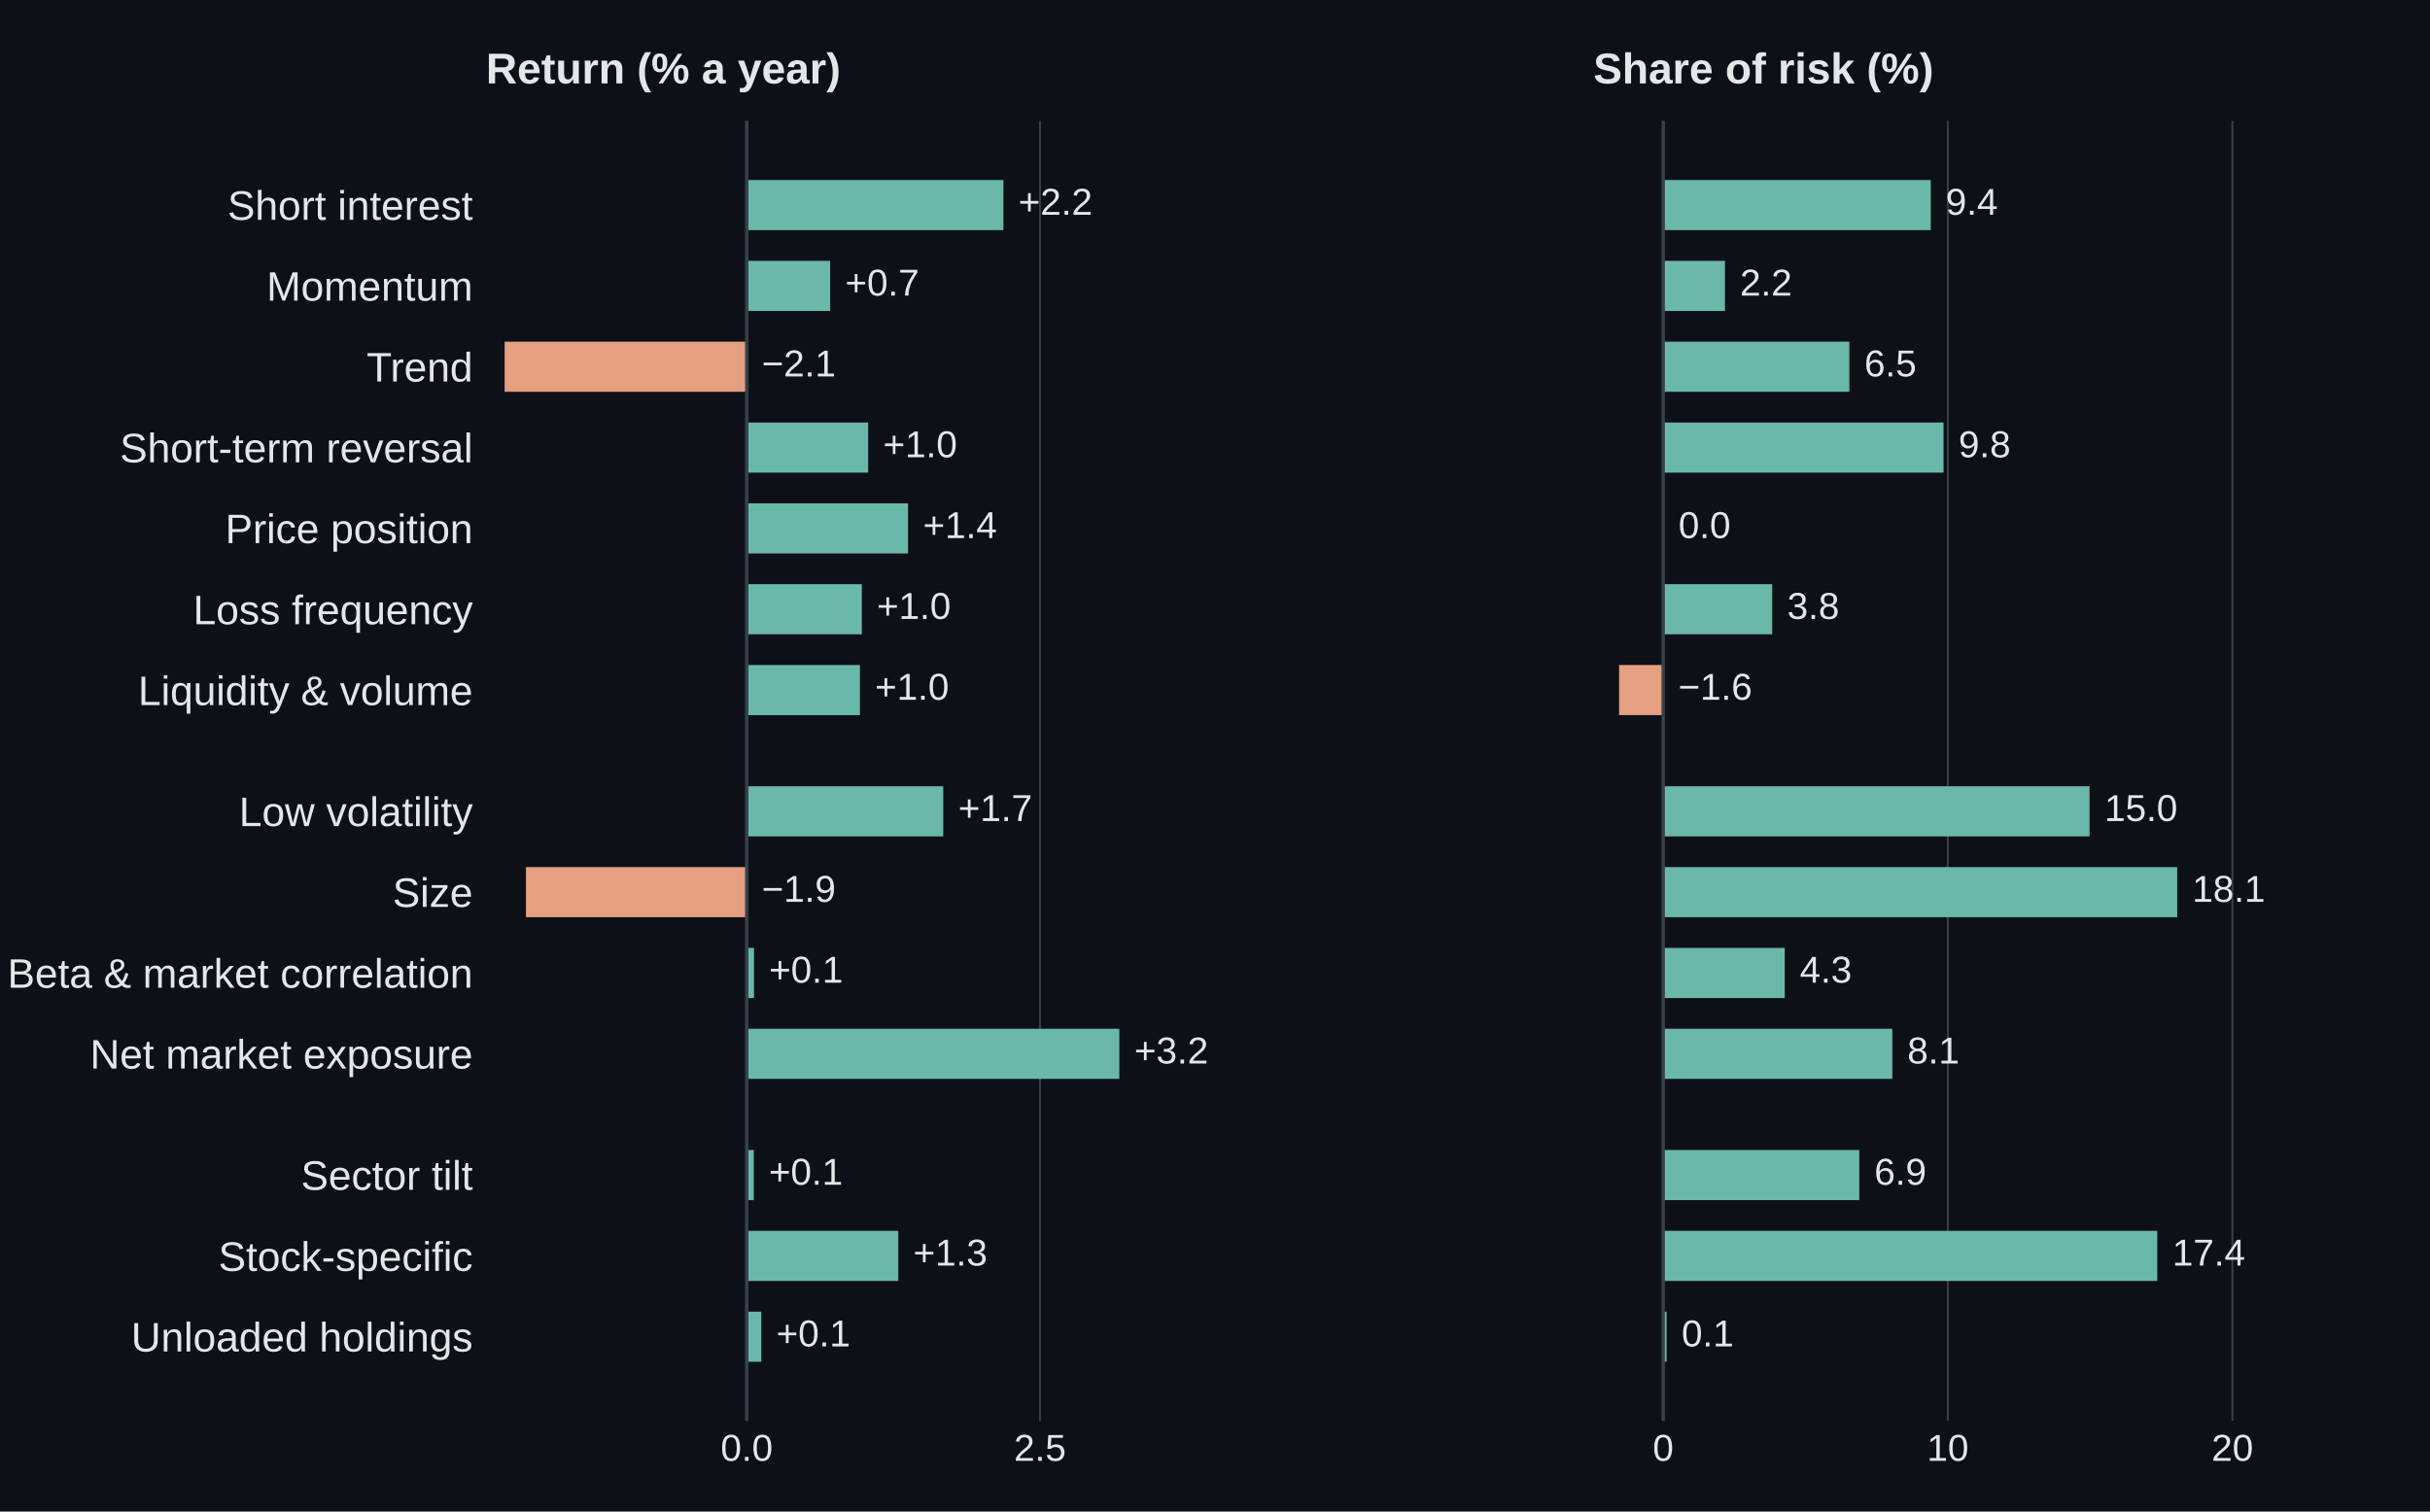
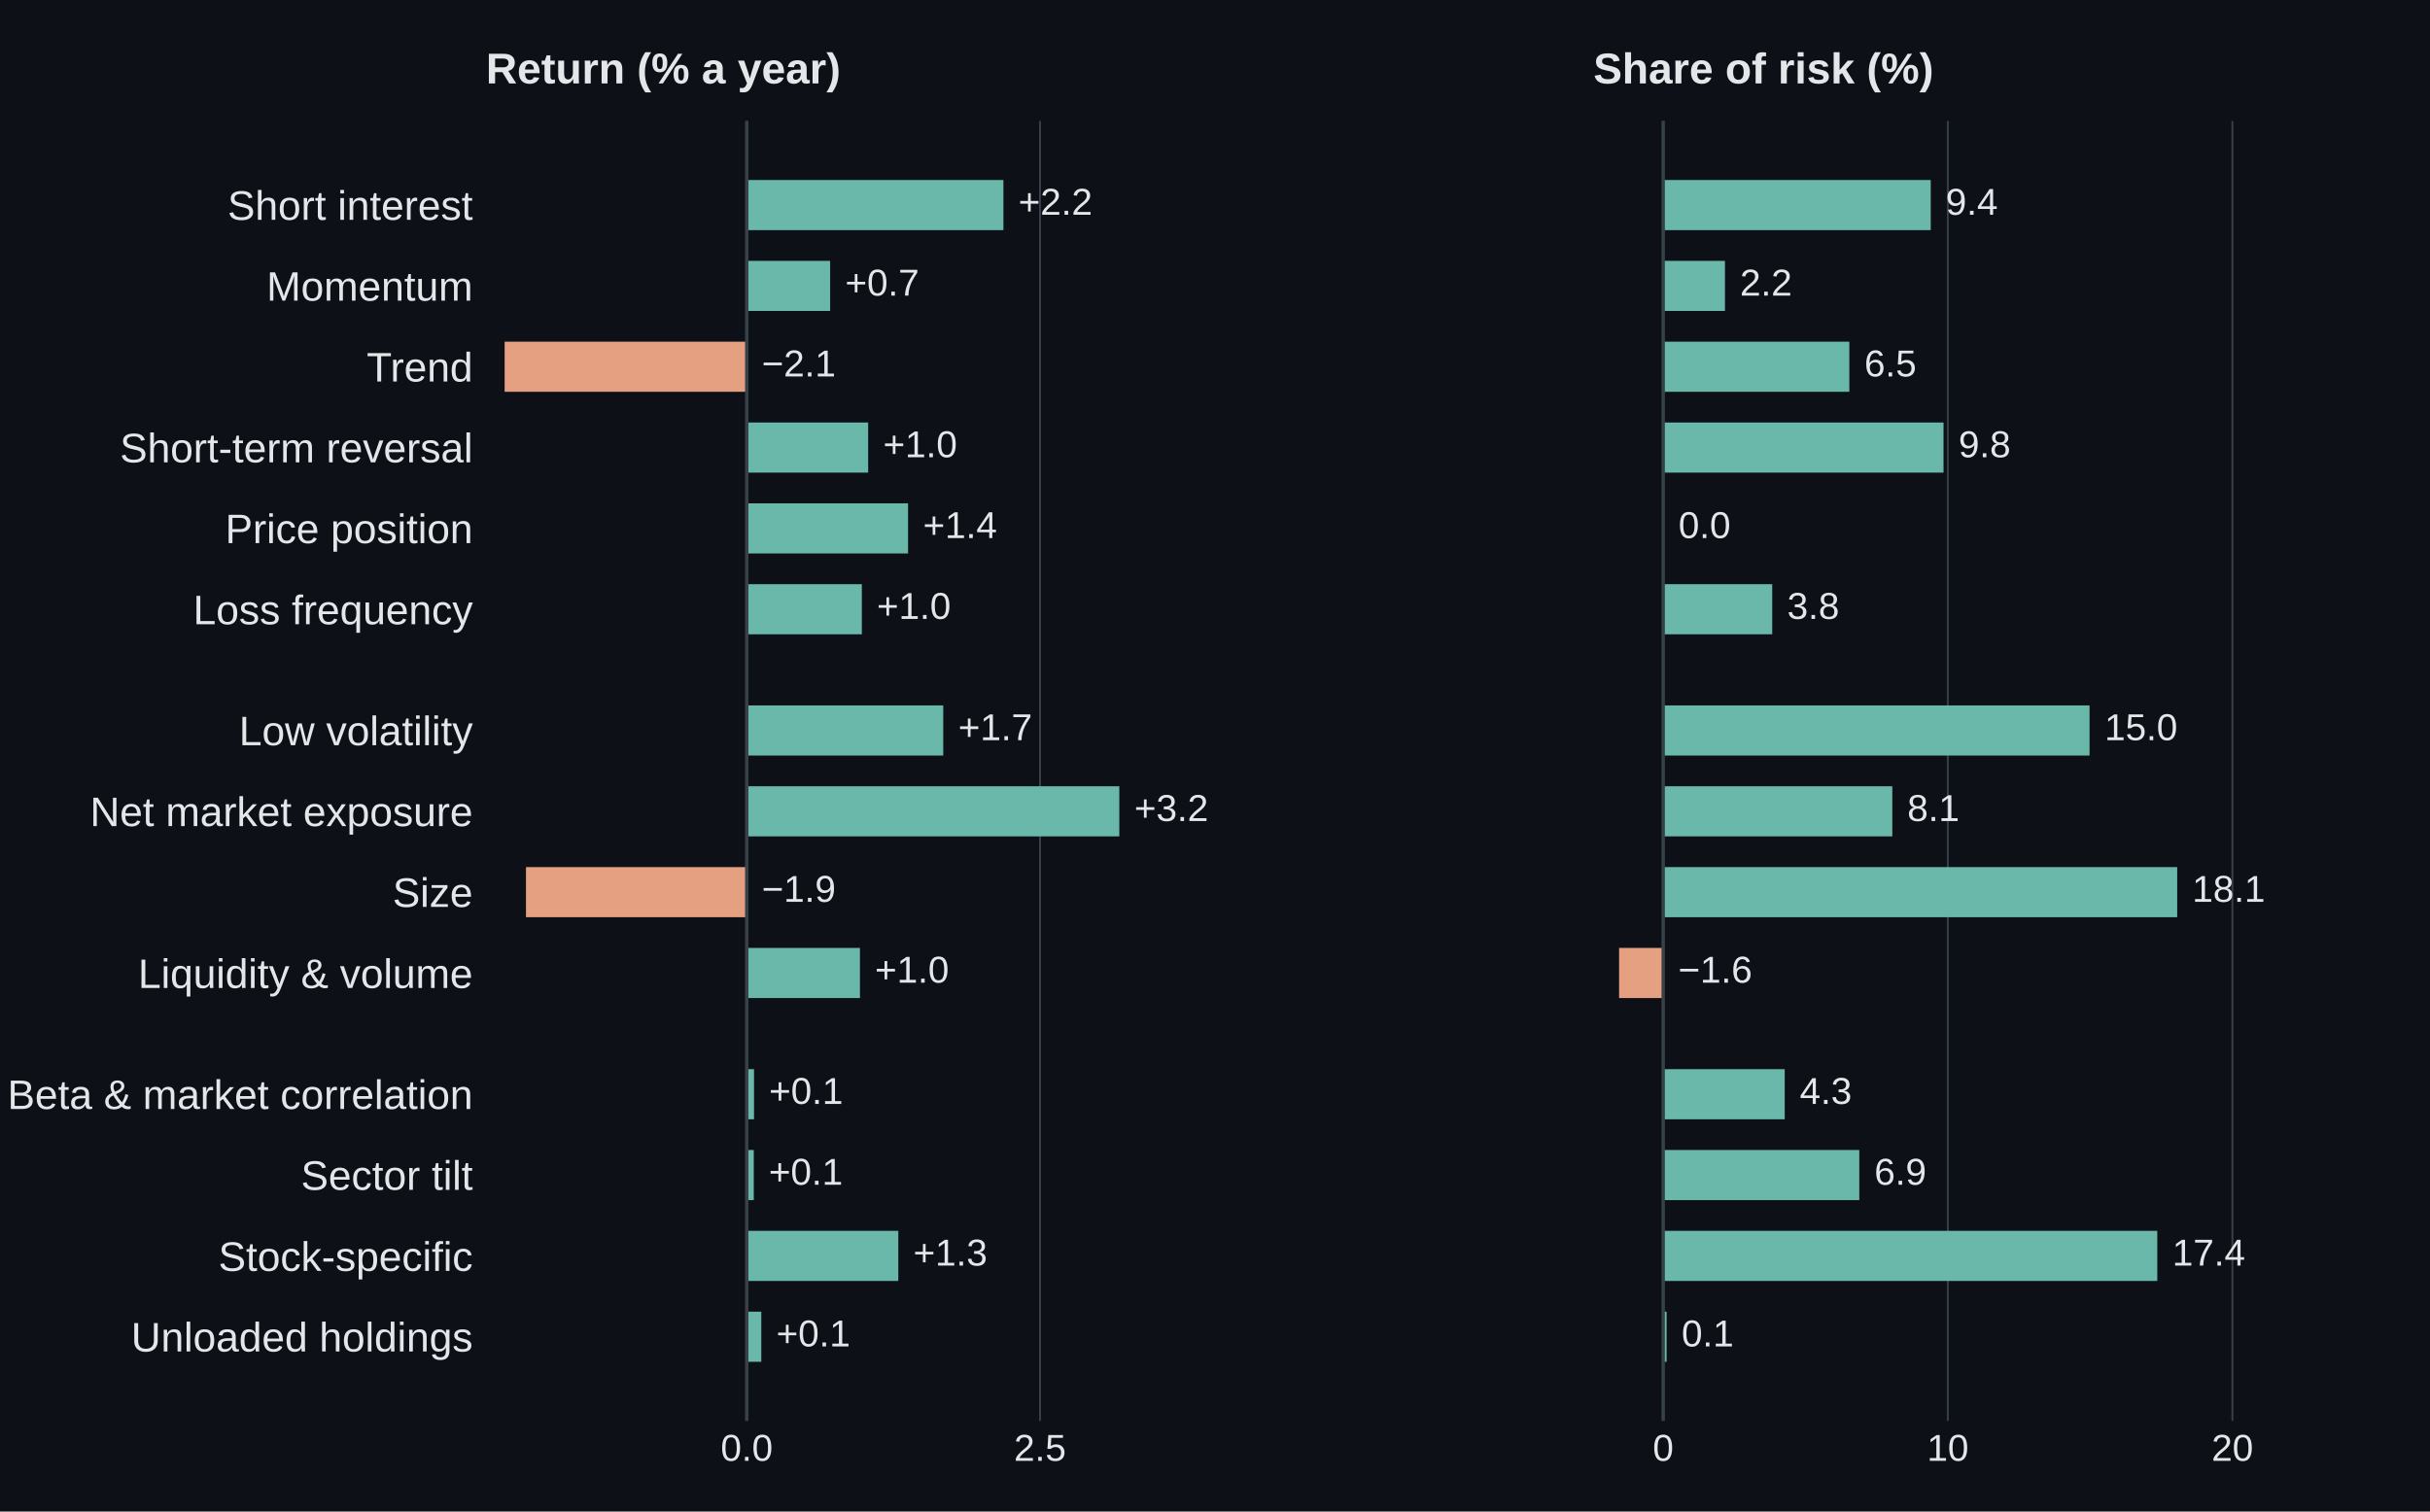
<svg xmlns="http://www.w3.org/2000/svg" width="648pt" height="403.2pt" viewBox="0 0 648 403.2" version="1.1">
  <defs>
    <style type="text/css">*{stroke-linejoin: round; stroke-linecap: butt}</style>
  </defs>
  <g id="figure_1">
    <g id="patch_1">
      <path d="M 0 403.2 L 648 403.2 L 648 0 L 0 0 z " style="fill: #0d1117" />
    </g>
    <g id="axes_1">
      <g id="patch_2">
        <path d="M 129.6 379.008 L 333.257 379.008 L 333.257 32.256 L 129.6 32.256 z " style="fill: #0d1117" />
      </g>
      <g id="matplotlib.axis_1">
        <g id="xtick_1">
          <g id="line2d_1">
            <path d="M 199.133 379.008 L 199.133 32.256 " clip-path="url(#p1040b1a7fe)" style="fill: none; stroke: #37414a; stroke-width: 0.5; stroke-linecap: square" />
          </g>
          <g id="line2d_2" />
          <g id="text_1">
            <text style="font-size: 10px; font-family: 'Arial', 'DejaVu Sans', sans-serif; text-anchor: middle; fill: #e4e7ea" x="199.133" y="389.666" transform="rotate(-0 199.1332 389.6658)">0.0</text>
          </g>
        </g>
        <g id="xtick_2">
          <g id="line2d_3">
            <path d="M 277.338 379.008 L 277.338 32.256 " clip-path="url(#p1040b1a7fe)" style="fill: none; stroke: #37414a; stroke-width: 0.5; stroke-linecap: square" />
          </g>
          <g id="line2d_4" />
          <g id="text_2">
            <text style="font-size: 10px; font-family: 'Arial', 'DejaVu Sans', sans-serif; text-anchor: middle; fill: #e4e7ea" x="277.338" y="389.666" transform="rotate(-0 277.3378 389.6658)">2.5</text>
          </g>
        </g>
      </g>
      <g id="matplotlib.axis_2">
        <g id="ytick_1">
          <g id="line2d_5" />
          <g id="text_3">
            <text style="font-size: 11px; font-family: 'Arial', 'DejaVu Sans', sans-serif; text-anchor: end; fill: #e4e7ea" x="126.1" y="58.638" transform="rotate(-0 126.1 58.63832)">Short interest</text>
          </g>
        </g>
        <g id="ytick_2">
          <g id="line2d_6" />
          <g id="text_4">
            <text style="font-size: 11px; font-family: 'Arial', 'DejaVu Sans', sans-serif; text-anchor: end; fill: #e4e7ea" x="126.1" y="80.2" transform="rotate(-0 126.1 80.19981)">Momentum</text>
          </g>
        </g>
        <g id="ytick_3">
          <g id="line2d_7" />
          <g id="text_5">
            <text style="font-size: 11px; font-family: 'Arial', 'DejaVu Sans', sans-serif; text-anchor: end; fill: #e4e7ea" x="126.1" y="101.761" transform="rotate(-0 126.1 101.7613)">Trend</text>
          </g>
        </g>
        <g id="ytick_4">
          <g id="line2d_8" />
          <g id="text_6">
            <text style="font-size: 11px; font-family: 'Arial', 'DejaVu Sans', sans-serif; text-anchor: end; fill: #e4e7ea" x="126.1" y="123.323" transform="rotate(-0 126.1 123.3228)">Short-term reversal</text>
          </g>
        </g>
        <g id="ytick_5">
          <g id="line2d_9" />
          <g id="text_7">
            <text style="font-size: 11px; font-family: 'Arial', 'DejaVu Sans', sans-serif; text-anchor: end; fill: #e4e7ea" x="126.1" y="144.884" transform="rotate(-0 126.1 144.8843)">Price position</text>
          </g>
        </g>
        <g id="ytick_6">
          <g id="line2d_10" />
          <g id="text_8">
            <text style="font-size: 11px; font-family: 'Arial', 'DejaVu Sans', sans-serif; text-anchor: end; fill: #e4e7ea" x="126.1" y="166.513" transform="rotate(-0 126.1 166.5128)">Loss frequency</text>
          </g>
        </g>
        <g id="ytick_7">
          <g id="line2d_11" />
          <g id="text_9">
-             <text style="font-size: 11px; font-family: 'Arial', 'DejaVu Sans', sans-serif; text-anchor: end; fill: #e4e7ea" x="126.1" y="188.074" transform="rotate(-0 126.1 188.0743)">Liquidity &amp; volume</text>
+             <text style="font-size: 11px; font-family: 'Arial', 'DejaVu Sans', sans-serif; text-anchor: end; fill: #e4e7ea" x="126.1" y="198.788" transform="rotate(-0 126.1 198.788)">Low volatility</text>
          </g>
        </g>
        <g id="ytick_8">
          <g id="line2d_12" />
          <g id="text_10">
-             <text style="font-size: 11px; font-family: 'Arial', 'DejaVu Sans', sans-serif; text-anchor: end; fill: #e4e7ea" x="126.1" y="220.35" transform="rotate(-0 126.1 220.3495)">Low volatility</text>
+             <text style="font-size: 11px; font-family: 'Arial', 'DejaVu Sans', sans-serif; text-anchor: end; fill: #e4e7ea" x="126.1" y="220.35" transform="rotate(-0 126.1 220.3495)">Net market exposure</text>
          </g>
        </g>
        <g id="ytick_9">
          <g id="line2d_13" />
          <g id="text_11">
            <text style="font-size: 11px; font-family: 'Arial', 'DejaVu Sans', sans-serif; text-anchor: end; fill: #e4e7ea" x="126.1" y="241.911" transform="rotate(-0 126.1 241.911)">Size</text>
          </g>
        </g>
        <g id="ytick_10">
          <g id="line2d_14" />
          <g id="text_12">
-             <text style="font-size: 11px; font-family: 'Arial', 'DejaVu Sans', sans-serif; text-anchor: end; fill: #e4e7ea" x="126.1" y="263.473" transform="rotate(-0 126.1 263.4725)">Beta &amp; market correlation</text>
+             <text style="font-size: 11px; font-family: 'Arial', 'DejaVu Sans', sans-serif; text-anchor: end; fill: #e4e7ea" x="126.1" y="263.54" transform="rotate(-0 126.1 263.5396)">Liquidity &amp; volume</text>
          </g>
        </g>
        <g id="ytick_11">
          <g id="line2d_15" />
          <g id="text_13">
-             <text style="font-size: 11px; font-family: 'Arial', 'DejaVu Sans', sans-serif; text-anchor: end; fill: #e4e7ea" x="126.1" y="285.034" transform="rotate(-0 126.1 285.034)">Net market exposure</text>
+             <text style="font-size: 11px; font-family: 'Arial', 'DejaVu Sans', sans-serif; text-anchor: end; fill: #e4e7ea" x="126.1" y="295.815" transform="rotate(-0 126.1 295.8148)">Beta &amp; market correlation</text>
          </g>
        </g>
        <g id="ytick_12">
          <g id="line2d_16" />
          <g id="text_14">
            <text style="font-size: 11px; font-family: 'Arial', 'DejaVu Sans', sans-serif; text-anchor: end; fill: #e4e7ea" x="126.1" y="317.376" transform="rotate(-0 126.1 317.3763)">Sector tilt</text>
          </g>
        </g>
        <g id="ytick_13">
          <g id="line2d_17" />
          <g id="text_15">
            <text style="font-size: 11px; font-family: 'Arial', 'DejaVu Sans', sans-serif; text-anchor: end; fill: #e4e7ea" x="126.1" y="339.005" transform="rotate(-0 126.1 339.0048)">Stock-specific</text>
          </g>
        </g>
        <g id="ytick_14">
          <g id="line2d_18" />
          <g id="text_16">
            <text style="font-size: 11px; font-family: 'Arial', 'DejaVu Sans', sans-serif; text-anchor: end; fill: #e4e7ea" x="126.1" y="360.499" transform="rotate(-0 126.1 360.4993)">Unloaded holdings</text>
          </g>
        </g>
      </g>
      <g id="patch_3">
        <path d="M 199.133 48.017 L 267.578 48.017 L 267.578 61.386 L 199.133 61.386 z " clip-path="url(#p1040b1a7fe)" style="fill: #6ab8aa" />
      </g>
      <g id="patch_4">
        <path d="M 199.133 69.579 L 221.375 69.579 L 221.375 82.947 L 199.133 82.947 z " clip-path="url(#p1040b1a7fe)" style="fill: #6ab8aa" />
      </g>
      <g id="patch_5">
        <path d="M 199.133 91.14 L 134.568 91.14 L 134.568 104.509 L 199.133 104.509 z " clip-path="url(#p1040b1a7fe)" style="fill: #e5a081" />
      </g>
      <g id="patch_6">
        <path d="M 199.133 112.702 L 231.51 112.702 L 231.51 126.07 L 199.133 126.07 z " clip-path="url(#p1040b1a7fe)" style="fill: #6ab8aa" />
      </g>
      <g id="patch_7">
        <path d="M 199.133 134.263 L 242.146 134.263 L 242.146 147.632 L 199.133 147.632 z " clip-path="url(#p1040b1a7fe)" style="fill: #6ab8aa" />
      </g>
      <g id="patch_8">
        <path d="M 199.133 155.825 L 229.821 155.825 L 229.821 169.193 L 199.133 169.193 z " clip-path="url(#p1040b1a7fe)" style="fill: #6ab8aa" />
      </g>
      <g id="patch_9">
-         <path d="M 199.133 177.386 L 229.32 177.386 L 229.32 190.755 L 199.133 190.755 z " clip-path="url(#p1040b1a7fe)" style="fill: #6ab8aa" />
+         <path d="M 199.133 188.167 L 251.53 188.167 L 251.53 201.535 L 199.133 201.535 z " clip-path="url(#p1040b1a7fe)" style="fill: #6ab8aa" />
      </g>
      <g id="patch_10">
-         <path d="M 199.133 209.729 L 251.53 209.729 L 251.53 223.097 L 199.133 223.097 z " clip-path="url(#p1040b1a7fe)" style="fill: #6ab8aa" />
+         <path d="M 199.133 209.729 L 298.484 209.729 L 298.484 223.097 L 199.133 223.097 z " clip-path="url(#p1040b1a7fe)" style="fill: #6ab8aa" />
      </g>
      <g id="patch_11">
        <path d="M 199.133 231.29 L 140.261 231.29 L 140.261 244.658 L 199.133 244.658 z " clip-path="url(#p1040b1a7fe)" style="fill: #e5a081" />
      </g>
      <g id="patch_12">
-         <path d="M 199.133 252.852 L 201.073 252.852 L 201.073 266.22 L 199.133 266.22 z " clip-path="url(#p1040b1a7fe)" style="fill: #6ab8aa" />
+         <path d="M 199.133 252.852 L 229.32 252.852 L 229.32 266.22 L 199.133 266.22 z " clip-path="url(#p1040b1a7fe)" style="fill: #6ab8aa" />
      </g>
      <g id="patch_13">
-         <path d="M 199.133 274.413 L 298.484 274.413 L 298.484 287.781 L 199.133 287.781 z " clip-path="url(#p1040b1a7fe)" style="fill: #6ab8aa" />
+         <path d="M 199.133 285.194 L 201.073 285.194 L 201.073 298.562 L 199.133 298.562 z " clip-path="url(#p1040b1a7fe)" style="fill: #6ab8aa" />
      </g>
      <g id="patch_14">
        <path d="M 199.133 306.755 L 201.01 306.755 L 201.01 320.124 L 199.133 320.124 z " clip-path="url(#p1040b1a7fe)" style="fill: #6ab8aa" />
      </g>
      <g id="patch_15">
        <path d="M 199.133 328.317 L 239.549 328.317 L 239.549 341.685 L 199.133 341.685 z " clip-path="url(#p1040b1a7fe)" style="fill: #6ab8aa" />
      </g>
      <g id="patch_16">
        <path d="M 199.133 349.878 L 203.012 349.878 L 203.012 363.247 L 199.133 363.247 z " clip-path="url(#p1040b1a7fe)" style="fill: #6ab8aa" />
      </g>
      <g id="line2d_19">
        <path d="M 199.133 379.008 L 199.133 32.256 " clip-path="url(#p1040b1a7fe)" style="fill: none; stroke: #37414a; stroke-width: 0.9; stroke-linecap: square" />
      </g>
      <g id="text_17">
        <text style="font-size: 10px; font-family: 'Arial', 'DejaVu Sans', sans-serif; text-anchor: start; fill: #e4e7ea" x="271.578" y="57.287" transform="rotate(-0 271.5778 57.28668)">+2.2</text>
      </g>
      <g id="text_18">
        <text style="font-size: 10px; font-family: 'Arial', 'DejaVu Sans', sans-serif; text-anchor: start; fill: #e4e7ea" x="225.375" y="78.848" transform="rotate(-0 225.3746 78.84817)">+0.7</text>
      </g>
      <g id="text_19">
        <text style="font-size: 10px; font-family: 'Arial', 'DejaVu Sans', sans-serif; text-anchor: start; fill: #e4e7ea" x="203.133" y="100.41" transform="rotate(-0 203.1332 100.4097)">−2.1</text>
      </g>
      <g id="text_20">
        <text style="font-size: 10px; font-family: 'Arial', 'DejaVu Sans', sans-serif; text-anchor: start; fill: #e4e7ea" x="235.51" y="121.971" transform="rotate(-0 235.5099 121.9712)">+1.0</text>
      </g>
      <g id="text_21">
        <text style="font-size: 10px; font-family: 'Arial', 'DejaVu Sans', sans-serif; text-anchor: start; fill: #e4e7ea" x="246.146" y="143.533" transform="rotate(-0 246.1457 143.5327)">+1.4</text>
      </g>
      <g id="text_22">
        <text style="font-size: 10px; font-family: 'Arial', 'DejaVu Sans', sans-serif; text-anchor: start; fill: #e4e7ea" x="233.821" y="165.094" transform="rotate(-0 233.8207 165.0942)">+1.0</text>
      </g>
      <g id="text_23">
-         <text style="font-size: 10px; font-family: 'Arial', 'DejaVu Sans', sans-serif; text-anchor: start; fill: #e4e7ea" x="233.32" y="186.656" transform="rotate(-0 233.3202 186.6557)">+1.0</text>
+         <text style="font-size: 10px; font-family: 'Arial', 'DejaVu Sans', sans-serif; text-anchor: start; fill: #e4e7ea" x="255.53" y="197.436" transform="rotate(-0 255.5303 197.4364)">+1.7</text>
      </g>
      <g id="text_24">
-         <text style="font-size: 10px; font-family: 'Arial', 'DejaVu Sans', sans-serif; text-anchor: start; fill: #e4e7ea" x="255.53" y="218.998" transform="rotate(-0 255.5303 218.9979)">+1.7</text>
+         <text style="font-size: 10px; font-family: 'Arial', 'DejaVu Sans', sans-serif; text-anchor: start; fill: #e4e7ea" x="302.484" y="218.998" transform="rotate(-0 302.4843 218.9979)">+3.2</text>
      </g>
      <g id="text_25">
        <text style="font-size: 10px; font-family: 'Arial', 'DejaVu Sans', sans-serif; text-anchor: start; fill: #e4e7ea" x="203.133" y="240.559" transform="rotate(-0 203.1332 240.5594)">−1.9</text>
      </g>
      <g id="text_26">
-         <text style="font-size: 10px; font-family: 'Arial', 'DejaVu Sans', sans-serif; text-anchor: start; fill: #e4e7ea" x="205.073" y="262.121" transform="rotate(-0 205.0727 262.1209)">+0.1</text>
+         <text style="font-size: 10px; font-family: 'Arial', 'DejaVu Sans', sans-serif; text-anchor: start; fill: #e4e7ea" x="233.32" y="262.121" transform="rotate(-0 233.3202 262.1209)">+1.0</text>
      </g>
      <g id="text_27">
-         <text style="font-size: 10px; font-family: 'Arial', 'DejaVu Sans', sans-serif; text-anchor: start; fill: #e4e7ea" x="302.484" y="283.682" transform="rotate(-0 302.4843 283.6824)">+3.2</text>
+         <text style="font-size: 10px; font-family: 'Arial', 'DejaVu Sans', sans-serif; text-anchor: start; fill: #e4e7ea" x="205.073" y="294.463" transform="rotate(-0 205.0727 294.4631)">+0.1</text>
      </g>
      <g id="text_28">
        <text style="font-size: 10px; font-family: 'Arial', 'DejaVu Sans', sans-serif; text-anchor: start; fill: #e4e7ea" x="205.01" y="316.025" transform="rotate(-0 205.0101 316.0246)">+0.1</text>
      </g>
      <g id="text_29">
        <text style="font-size: 10px; font-family: 'Arial', 'DejaVu Sans', sans-serif; text-anchor: start; fill: #e4e7ea" x="243.549" y="337.586" transform="rotate(-0 243.5493 337.5861)">+1.3</text>
      </g>
      <g id="text_30">
        <text style="font-size: 10px; font-family: 'Arial', 'DejaVu Sans', sans-serif; text-anchor: start; fill: #e4e7ea" x="207.012" y="359.148" transform="rotate(-0 207.0122 359.1476)">+0.1</text>
      </g>
      <g id="text_31">
        <text style="font-weight: 600; font-size: 11.5px; font-family: 'Arial', 'DejaVu Sans', sans-serif; text-anchor: start; fill: #e4e7ea" x="129.6" y="22.256" transform="rotate(-0 129.6 22.256)">Return (% a year)</text>
      </g>
    </g>
    <g id="axes_2">
      <g id="patch_17">
        <path d="M 424.903 379.008 L 628.56 379.008 L 628.56 32.256 L 424.903 32.256 z " style="fill: #0d1117" />
      </g>
      <g id="matplotlib.axis_3">
        <g id="xtick_3">
          <g id="line2d_20">
            <path d="M 443.52 379.008 L 443.52 32.256 " clip-path="url(#pf85a643694)" style="fill: none; stroke: #37414a; stroke-width: 0.5; stroke-linecap: square" />
          </g>
          <g id="line2d_21" />
          <g id="text_32">
            <text style="font-size: 10px; font-family: 'Arial', 'DejaVu Sans', sans-serif; text-anchor: middle; fill: #e4e7ea" x="443.52" y="389.666" transform="rotate(-0 443.5199 389.6658)">0</text>
          </g>
        </g>
        <g id="xtick_4">
          <g id="line2d_22">
            <path d="M 519.415 379.008 L 519.415 32.256 " clip-path="url(#pf85a643694)" style="fill: none; stroke: #37414a; stroke-width: 0.5; stroke-linecap: square" />
          </g>
          <g id="line2d_23" />
          <g id="text_33">
            <text style="font-size: 10px; font-family: 'Arial', 'DejaVu Sans', sans-serif; text-anchor: middle; fill: #e4e7ea" x="519.415" y="389.666" transform="rotate(-0 519.4151 389.6658)">10</text>
          </g>
        </g>
        <g id="xtick_5">
          <g id="line2d_24">
            <path d="M 595.31 379.008 L 595.31 32.256 " clip-path="url(#pf85a643694)" style="fill: none; stroke: #37414a; stroke-width: 0.5; stroke-linecap: square" />
          </g>
          <g id="line2d_25" />
          <g id="text_34">
            <text style="font-size: 10px; font-family: 'Arial', 'DejaVu Sans', sans-serif; text-anchor: middle; fill: #e4e7ea" x="595.31" y="389.666" transform="rotate(-0 595.3103 389.6658)">20</text>
          </g>
        </g>
      </g>
      <g id="matplotlib.axis_4">
        <g id="ytick_15">
          <g id="line2d_26" />
        </g>
        <g id="ytick_16">
          <g id="line2d_27" />
        </g>
        <g id="ytick_17">
          <g id="line2d_28" />
        </g>
        <g id="ytick_18">
          <g id="line2d_29" />
        </g>
        <g id="ytick_19">
          <g id="line2d_30" />
        </g>
        <g id="ytick_20">
          <g id="line2d_31" />
        </g>
        <g id="ytick_21">
          <g id="line2d_32" />
        </g>
        <g id="ytick_22">
          <g id="line2d_33" />
        </g>
        <g id="ytick_23">
          <g id="line2d_34" />
        </g>
        <g id="ytick_24">
          <g id="line2d_35" />
        </g>
        <g id="ytick_25">
          <g id="line2d_36" />
        </g>
        <g id="ytick_26">
          <g id="line2d_37" />
        </g>
        <g id="ytick_27">
          <g id="line2d_38" />
        </g>
        <g id="ytick_28">
          <g id="line2d_39" />
        </g>
      </g>
      <g id="patch_18">
        <path d="M 443.52 48.017 L 514.861 48.017 L 514.861 61.386 L 443.52 61.386 z " clip-path="url(#pf85a643694)" style="fill: #6ab8aa" />
      </g>
      <g id="patch_19">
        <path d="M 443.52 69.579 L 459.989 69.579 L 459.989 82.947 L 443.52 82.947 z " clip-path="url(#pf85a643694)" style="fill: #6ab8aa" />
      </g>
      <g id="patch_20">
        <path d="M 443.52 91.14 L 493.155 91.14 L 493.155 104.509 L 443.52 104.509 z " clip-path="url(#pf85a643694)" style="fill: #6ab8aa" />
      </g>
      <g id="patch_21">
        <path d="M 443.52 112.702 L 518.277 112.702 L 518.277 126.07 L 443.52 126.07 z " clip-path="url(#pf85a643694)" style="fill: #6ab8aa" />
      </g>
      <g id="patch_22">
        <path d="M 443.52 134.263 L 443.596 134.263 L 443.596 147.632 L 443.52 147.632 z " clip-path="url(#pf85a643694)" style="fill: #6ab8aa" />
      </g>
      <g id="patch_23">
        <path d="M 443.52 155.825 L 472.588 155.825 L 472.588 169.193 L 443.52 169.193 z " clip-path="url(#pf85a643694)" style="fill: #6ab8aa" />
      </g>
      <g id="patch_24">
-         <path d="M 443.52 177.386 L 431.756 177.386 L 431.756 190.755 L 443.52 190.755 z " clip-path="url(#pf85a643694)" style="fill: #e5a081" />
+         <path d="M 443.52 188.167 L 557.211 188.167 L 557.211 201.535 L 443.52 201.535 z " clip-path="url(#pf85a643694)" style="fill: #6ab8aa" />
      </g>
      <g id="patch_25">
-         <path d="M 443.52 209.729 L 557.211 209.729 L 557.211 223.097 L 443.52 223.097 z " clip-path="url(#pf85a643694)" style="fill: #6ab8aa" />
+         <path d="M 443.52 209.729 L 504.616 209.729 L 504.616 223.097 L 443.52 223.097 z " clip-path="url(#pf85a643694)" style="fill: #6ab8aa" />
      </g>
      <g id="patch_26">
        <path d="M 443.52 231.29 L 580.587 231.29 L 580.587 244.658 L 443.52 244.658 z " clip-path="url(#pf85a643694)" style="fill: #6ab8aa" />
      </g>
      <g id="patch_27">
-         <path d="M 443.52 252.852 L 475.927 252.852 L 475.927 266.22 L 443.52 266.22 z " clip-path="url(#pf85a643694)" style="fill: #6ab8aa" />
+         <path d="M 443.52 252.852 L 431.756 252.852 L 431.756 266.22 L 443.52 266.22 z " clip-path="url(#pf85a643694)" style="fill: #e5a081" />
      </g>
      <g id="patch_28">
-         <path d="M 443.52 274.413 L 504.616 274.413 L 504.616 287.781 L 443.52 287.781 z " clip-path="url(#pf85a643694)" style="fill: #6ab8aa" />
+         <path d="M 443.52 285.194 L 475.927 285.194 L 475.927 298.562 L 443.52 298.562 z " clip-path="url(#pf85a643694)" style="fill: #6ab8aa" />
      </g>
      <g id="patch_29">
        <path d="M 443.52 306.755 L 495.812 306.755 L 495.812 320.124 L 443.52 320.124 z " clip-path="url(#pf85a643694)" style="fill: #6ab8aa" />
      </g>
      <g id="patch_30">
        <path d="M 443.52 328.317 L 575.274 328.317 L 575.274 341.685 L 443.52 341.685 z " clip-path="url(#pf85a643694)" style="fill: #6ab8aa" />
      </g>
      <g id="patch_31">
        <path d="M 443.52 349.878 L 444.431 349.878 L 444.431 363.247 L 443.52 363.247 z " clip-path="url(#pf85a643694)" style="fill: #6ab8aa" />
      </g>
      <g id="line2d_40">
        <path d="M 443.52 379.008 L 443.52 32.256 " clip-path="url(#pf85a643694)" style="fill: none; stroke: #37414a; stroke-width: 0.9; stroke-linecap: square" />
      </g>
      <g id="text_35">
        <text style="font-size: 10px; font-family: 'Arial', 'DejaVu Sans', sans-serif; text-anchor: start; fill: #e4e7ea" x="518.861" y="57.287" transform="rotate(-0 518.8614 57.28668)">9.4</text>
      </g>
      <g id="text_36">
        <text style="font-size: 10px; font-family: 'Arial', 'DejaVu Sans', sans-serif; text-anchor: start; fill: #e4e7ea" x="463.989" y="78.848" transform="rotate(-0 463.9892 78.84817)">2.2</text>
      </g>
      <g id="text_37">
        <text style="font-size: 10px; font-family: 'Arial', 'DejaVu Sans', sans-serif; text-anchor: start; fill: #e4e7ea" x="497.155" y="100.41" transform="rotate(-0 497.1554 100.4097)">6.5</text>
      </g>
      <g id="text_38">
        <text style="font-size: 10px; font-family: 'Arial', 'DejaVu Sans', sans-serif; text-anchor: start; fill: #e4e7ea" x="522.277" y="121.971" transform="rotate(-0 522.2767 121.9712)">9.8</text>
      </g>
      <g id="text_39">
        <text style="font-size: 10px; font-family: 'Arial', 'DejaVu Sans', sans-serif; text-anchor: start; fill: #e4e7ea" x="447.596" y="143.533" transform="rotate(-0 447.5958 143.5327)">0.0</text>
      </g>
      <g id="text_40">
        <text style="font-size: 10px; font-family: 'Arial', 'DejaVu Sans', sans-serif; text-anchor: start; fill: #e4e7ea" x="476.588" y="165.094" transform="rotate(-0 476.5878 165.0942)">3.8</text>
      </g>
      <g id="text_41">
-         <text style="font-size: 10px; font-family: 'Arial', 'DejaVu Sans', sans-serif; text-anchor: start; fill: #e4e7ea" x="447.52" y="186.656" transform="rotate(-0 447.5199 186.6557)">−1.6</text>
+         <text style="font-size: 10px; font-family: 'Arial', 'DejaVu Sans', sans-serif; text-anchor: start; fill: #e4e7ea" x="561.211" y="197.436" transform="rotate(-0 561.2109 197.4364)">15.0</text>
      </g>
      <g id="text_42">
-         <text style="font-size: 10px; font-family: 'Arial', 'DejaVu Sans', sans-serif; text-anchor: start; fill: #e4e7ea" x="561.211" y="218.998" transform="rotate(-0 561.2109 218.9979)">15.0</text>
+         <text style="font-size: 10px; font-family: 'Arial', 'DejaVu Sans', sans-serif; text-anchor: start; fill: #e4e7ea" x="508.616" y="218.998" transform="rotate(-0 508.6156 218.9979)">8.1</text>
      </g>
      <g id="text_43">
        <text style="font-size: 10px; font-family: 'Arial', 'DejaVu Sans', sans-serif; text-anchor: start; fill: #e4e7ea" x="584.587" y="240.559" transform="rotate(-0 584.5867 240.5594)">18.1</text>
      </g>
      <g id="text_44">
-         <text style="font-size: 10px; font-family: 'Arial', 'DejaVu Sans', sans-serif; text-anchor: start; fill: #e4e7ea" x="479.927" y="262.121" transform="rotate(-0 479.9272 262.1209)">4.3</text>
+         <text style="font-size: 10px; font-family: 'Arial', 'DejaVu Sans', sans-serif; text-anchor: start; fill: #e4e7ea" x="447.52" y="262.121" transform="rotate(-0 447.5199 262.1209)">−1.6</text>
      </g>
      <g id="text_45">
-         <text style="font-size: 10px; font-family: 'Arial', 'DejaVu Sans', sans-serif; text-anchor: start; fill: #e4e7ea" x="508.616" y="283.682" transform="rotate(-0 508.6156 283.6824)">8.1</text>
+         <text style="font-size: 10px; font-family: 'Arial', 'DejaVu Sans', sans-serif; text-anchor: start; fill: #e4e7ea" x="479.927" y="294.463" transform="rotate(-0 479.9272 294.4631)">4.3</text>
      </g>
      <g id="text_46">
        <text style="font-size: 10px; font-family: 'Arial', 'DejaVu Sans', sans-serif; text-anchor: start; fill: #e4e7ea" x="499.812" y="316.025" transform="rotate(-0 499.8117 316.0246)">6.9</text>
      </g>
      <g id="text_47">
        <text style="font-size: 10px; font-family: 'Arial', 'DejaVu Sans', sans-serif; text-anchor: start; fill: #e4e7ea" x="579.274" y="337.586" transform="rotate(-0 579.274 337.5861)">17.4</text>
      </g>
      <g id="text_48">
        <text style="font-size: 10px; font-family: 'Arial', 'DejaVu Sans', sans-serif; text-anchor: start; fill: #e4e7ea" x="448.431" y="359.148" transform="rotate(-0 448.4307 359.1476)">0.1</text>
      </g>
      <g id="text_49">
        <text style="font-weight: 600; font-size: 11.5px; font-family: 'Arial', 'DejaVu Sans', sans-serif; text-anchor: start; fill: #e4e7ea" x="424.903" y="22.256" transform="rotate(-0 424.9029 22.256)">Share of risk (%)</text>
      </g>
    </g>
  </g>
  <defs>
    <clipPath id="p1040b1a7fe">
      <rect x="129.6" y="32.256" width="203.657" height="346.752" />
    </clipPath>
    <clipPath id="pf85a643694">
      <rect x="424.903" y="32.256" width="203.657" height="346.752" />
    </clipPath>
  </defs>
</svg>
